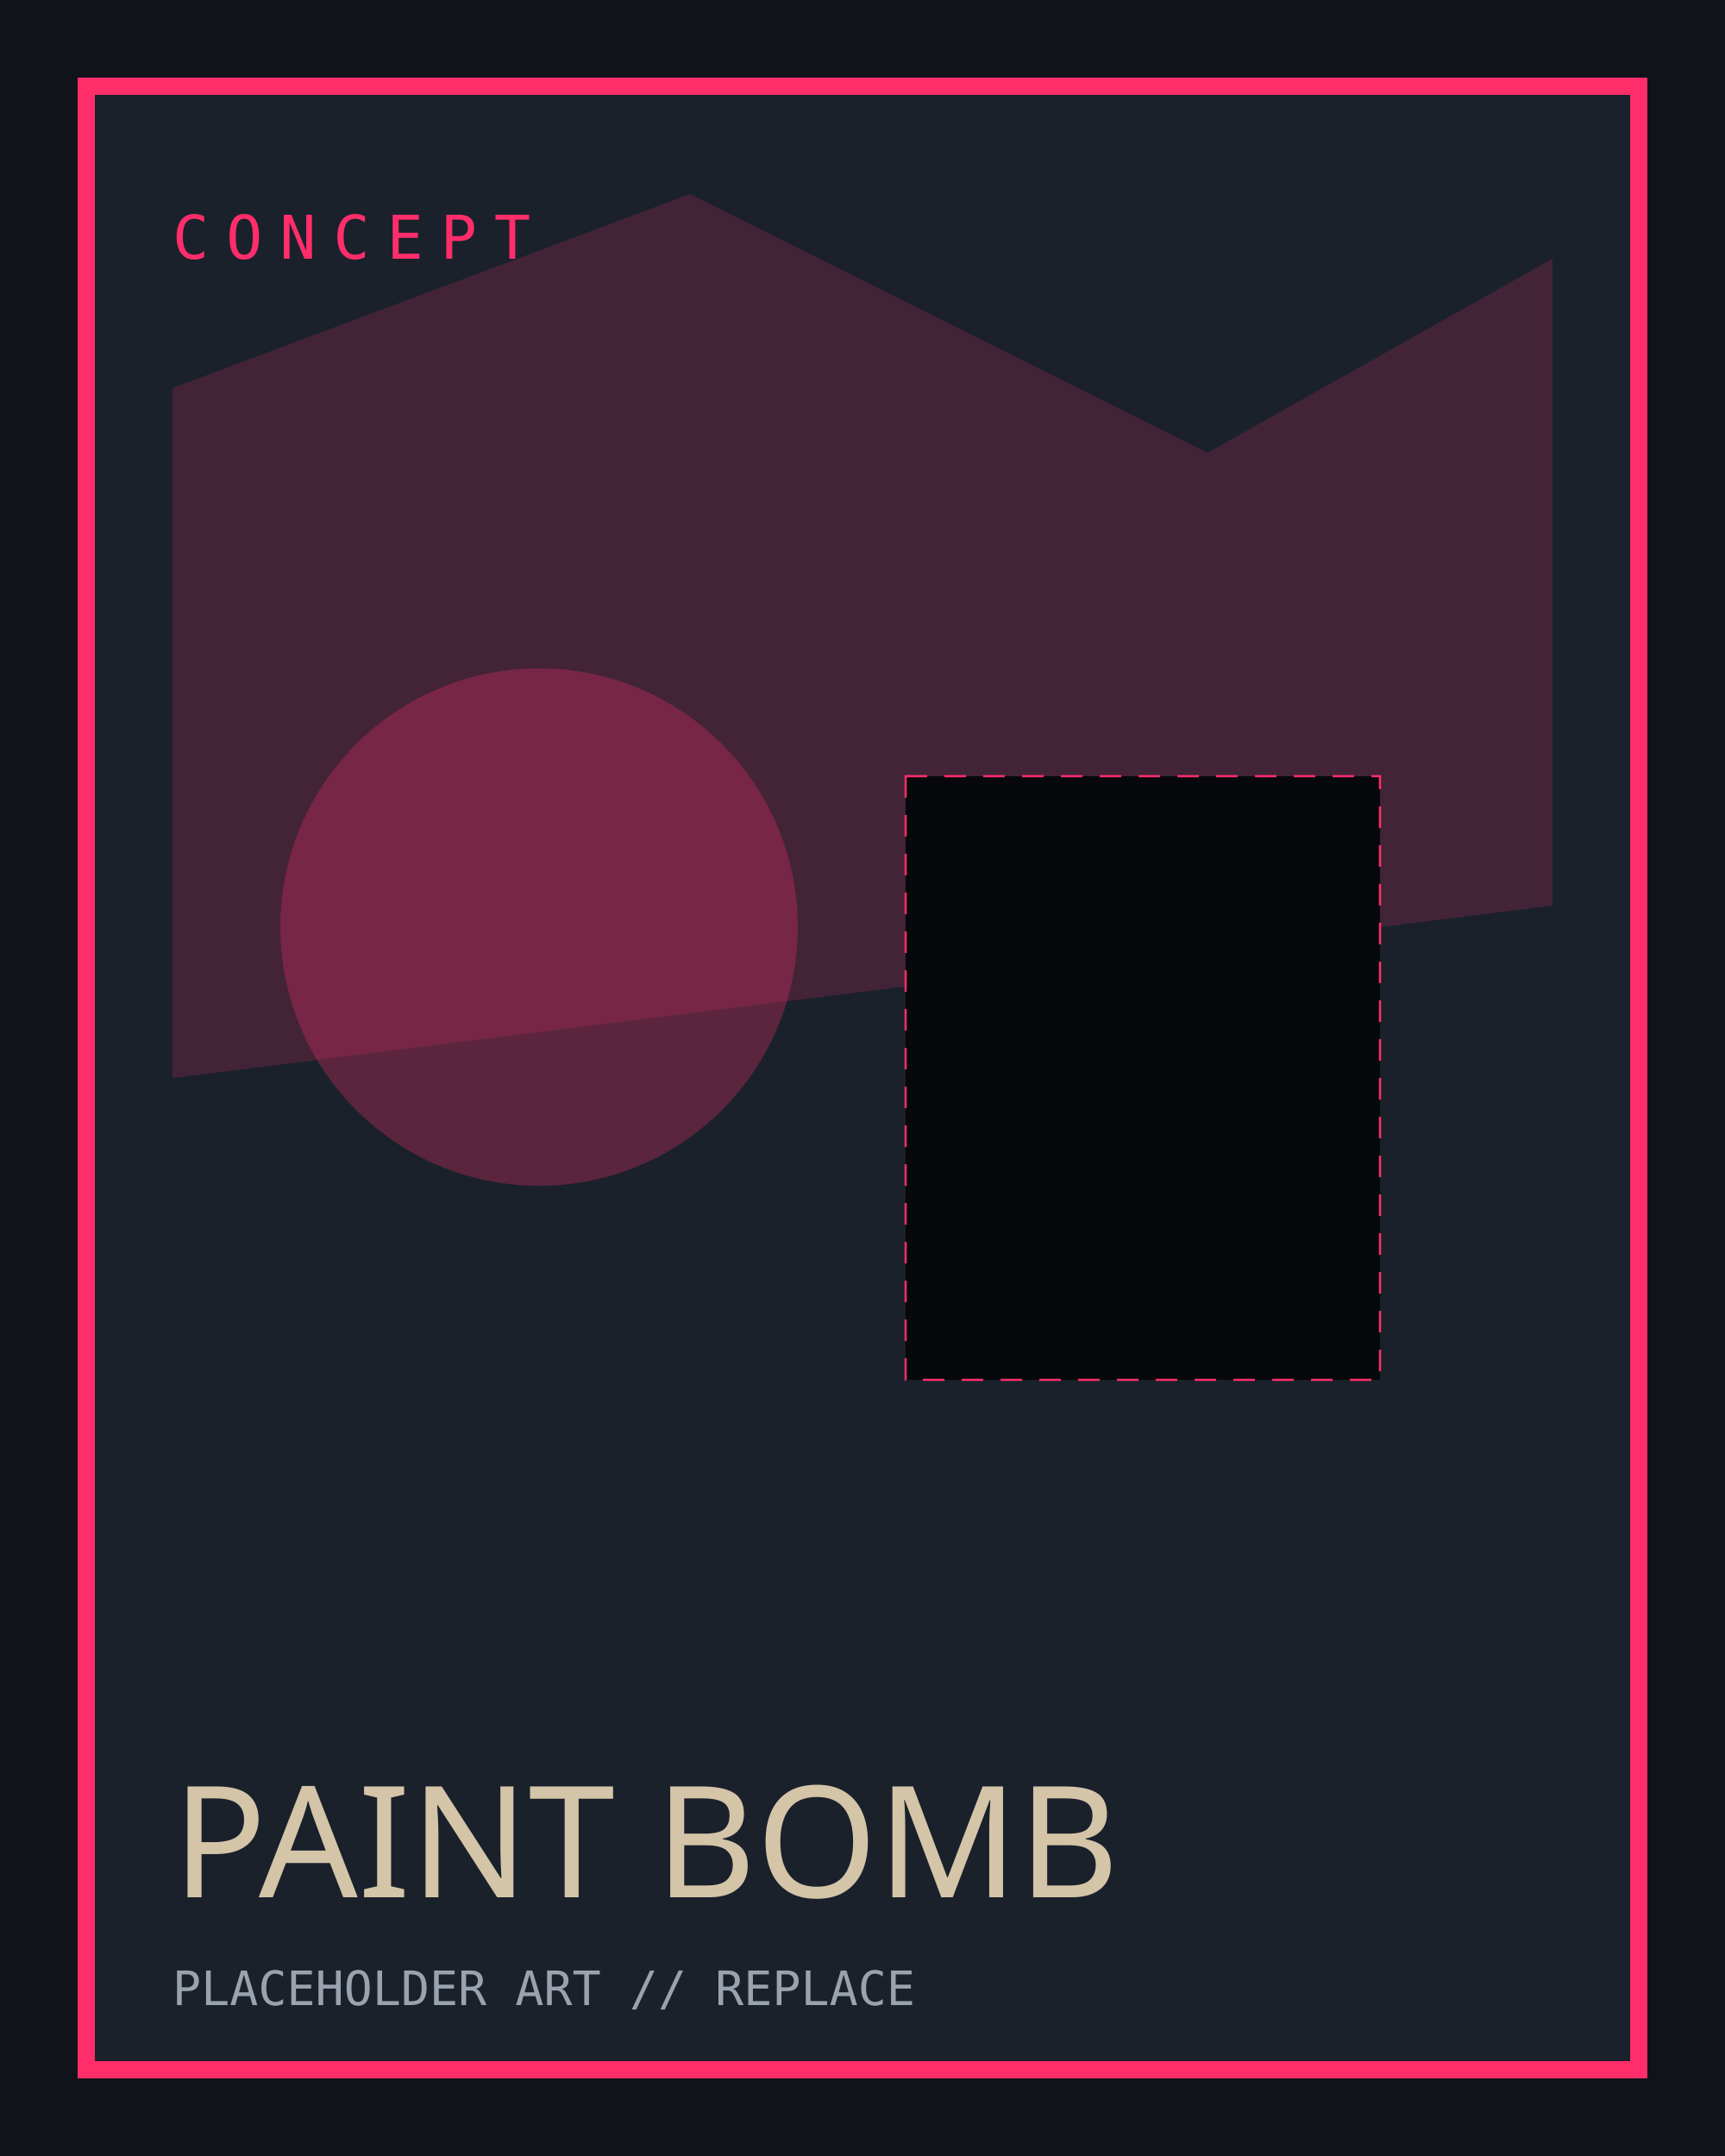
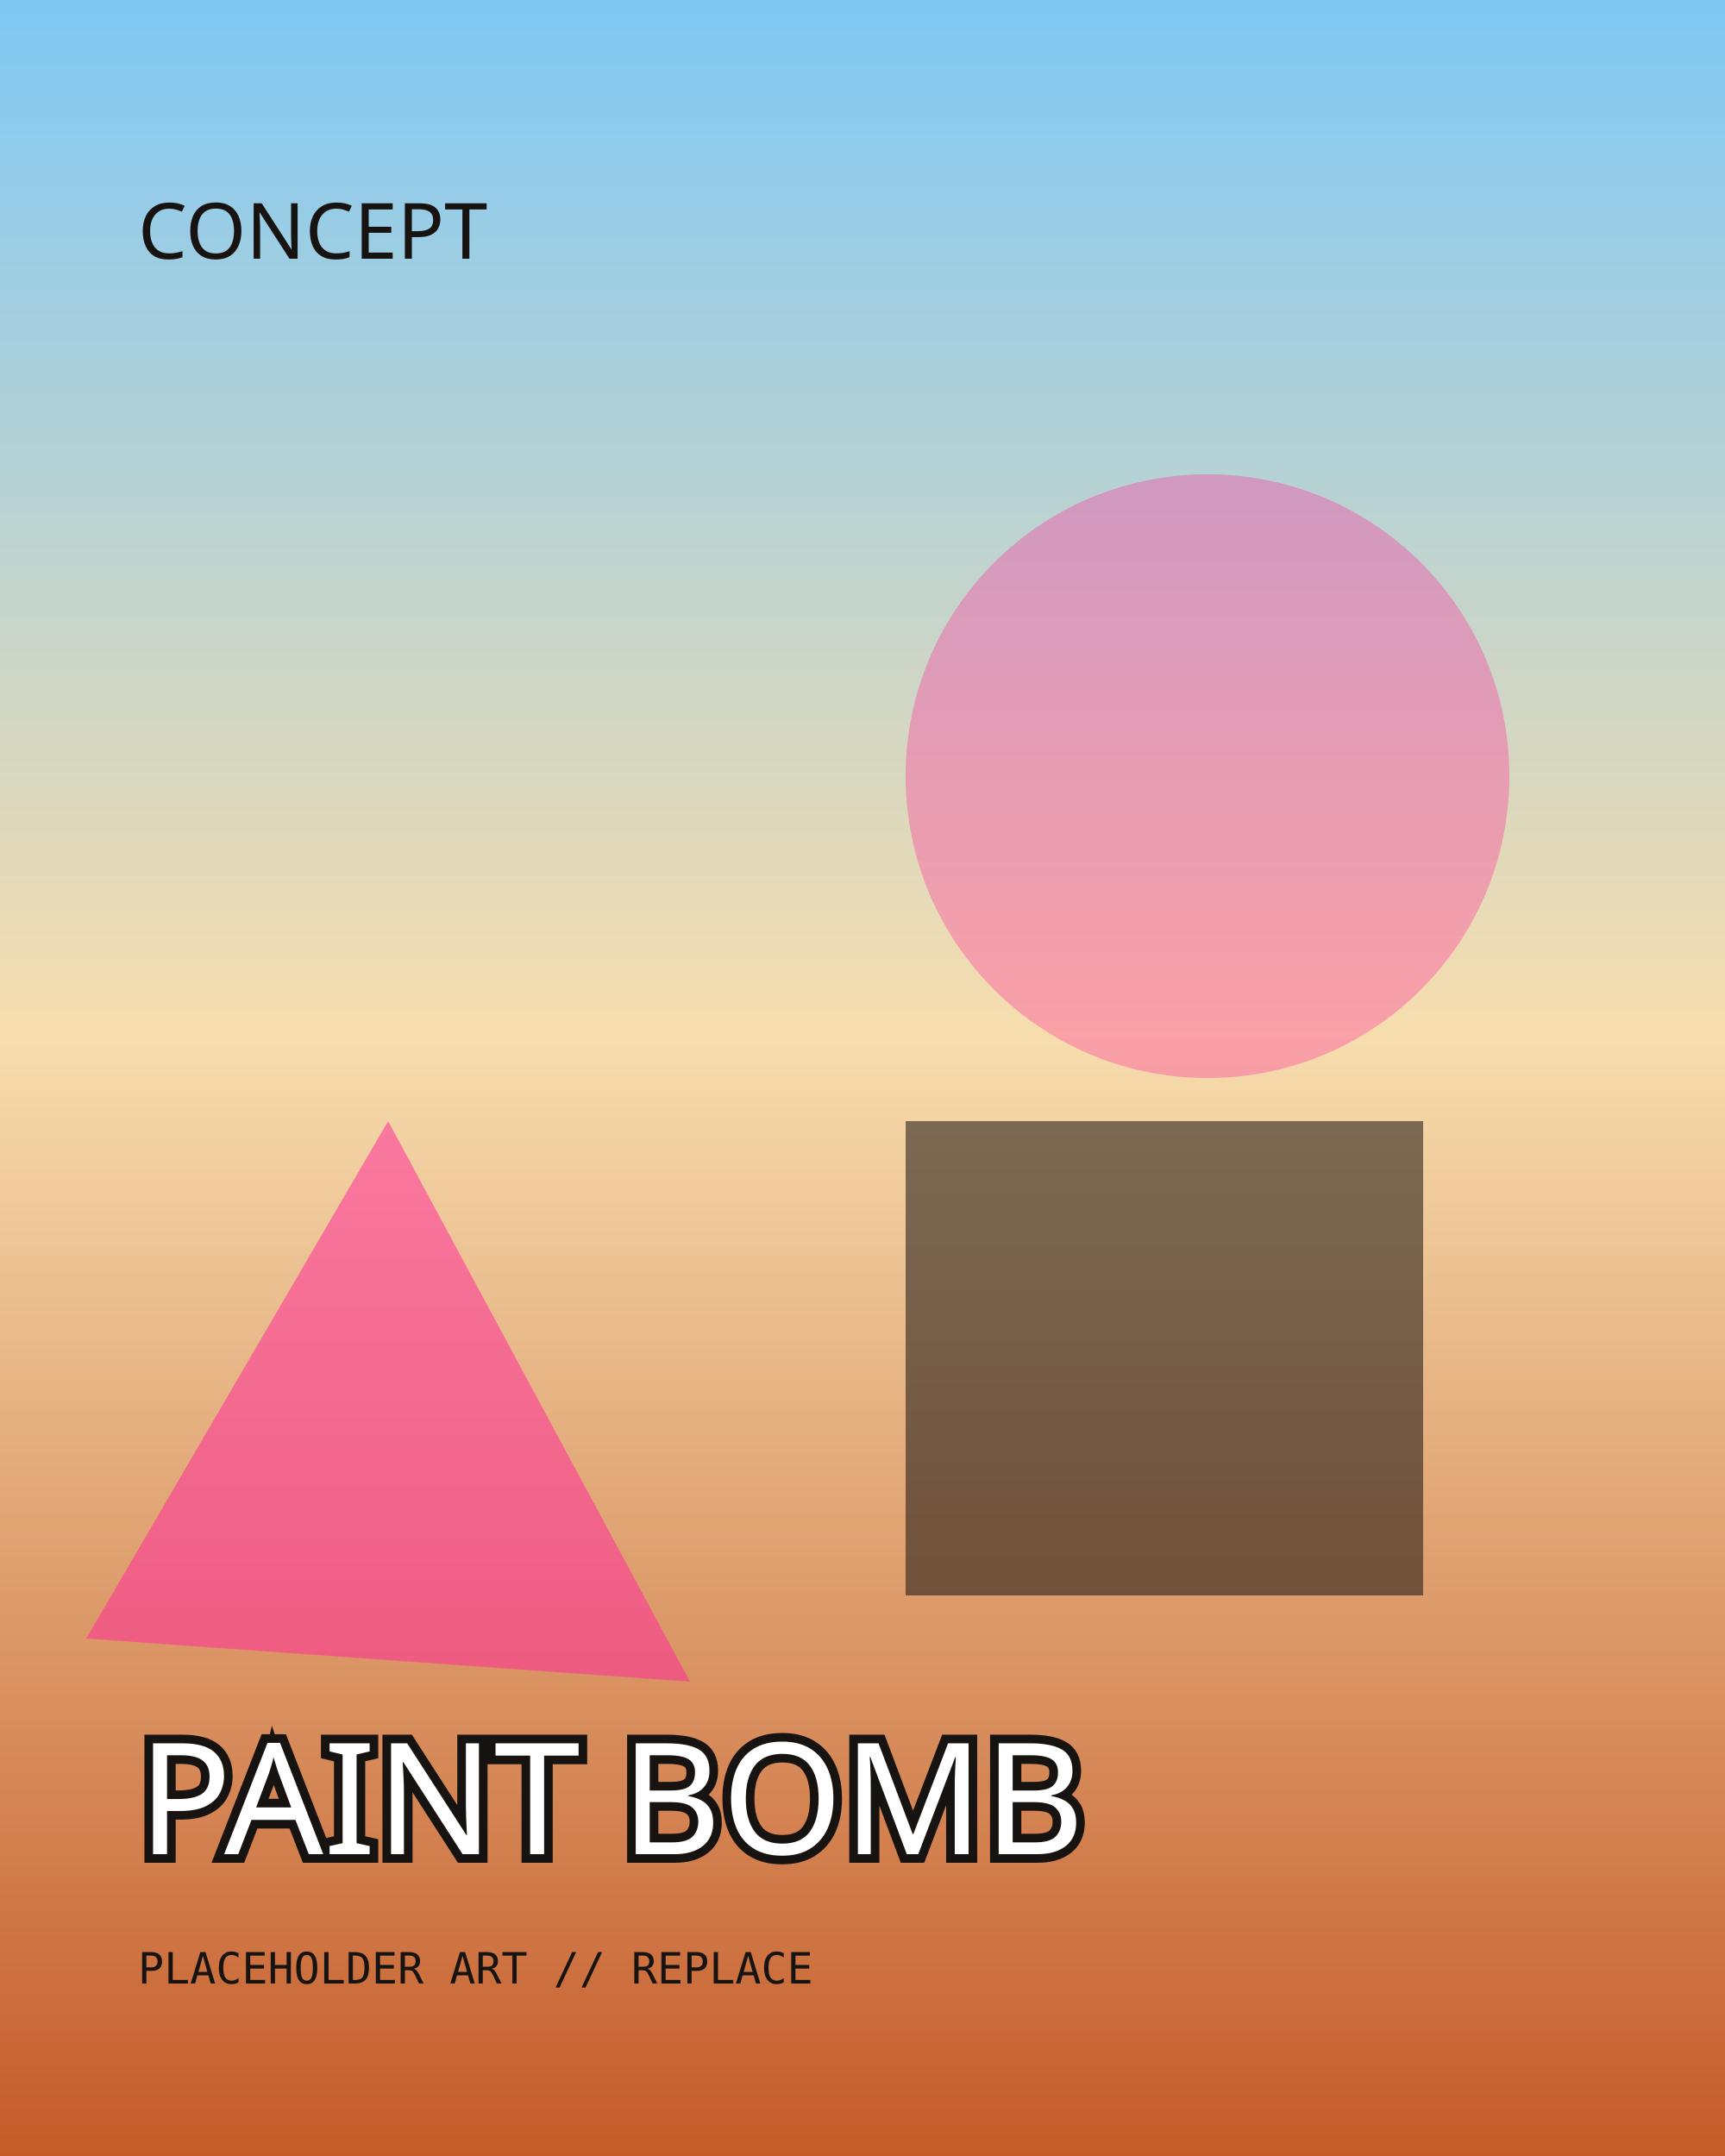
<svg xmlns="http://www.w3.org/2000/svg" viewBox="0 0 800 1000" role="img" aria-label="PAINT BOMB">
-   <rect width="800" height="1000" fill="#10131a" />
-   <rect x="40" y="40" width="720" height="920" fill="#1a212b" stroke="#ff2d6a" stroke-width="8" />
-   <polygon points="80,180 320,90 560,210 720,120 720,420 80,500" fill="#ff2d6a" opacity="0.18" />
-   <circle cx="250" cy="430" r="120" fill="#ff2d6a" opacity="0.28" />
-   <rect x="420" y="360" width="220" height="280" fill="#07080c" stroke="#ff2d6a" stroke-dasharray="10 8" />
-   <text x="80" y="120" fill="#ff2d6a" font-family="monospace" font-size="28" letter-spacing="8">CONCEPT</text>
-   <text x="80" y="880" fill="#d4c4a8" font-family="Impact, sans-serif" font-size="72">PAINT BOMB</text>
-   <text x="80" y="930" fill="#9aa3ad" font-family="monospace" font-size="22">PLACEHOLDER ART // REPLACE</text>
+   <defs>
+     <linearGradient id="sky-paint-bomb" x1="0" y1="0" x2="0" y2="1">
+       <stop offset="0%" stop-color="#7ec8f5" />
+       <stop offset="48%" stop-color="#f7ddae" />
+       <stop offset="100%" stop-color="#c45a28" />
+     </linearGradient>
+   </defs>
+   <rect width="800" height="1000" fill="url(#sky-paint-bomb)" />
+   <path d="M40 760 L180 520 L320 780 Z" fill="#ff2d9a" opacity="0.55" />
+   <circle cx="560" cy="360" r="140" fill="#ff2d9a" opacity="0.35" />
+   <rect x="420" y="520" width="240" height="220" fill="#171310" opacity="0.55" />
+   <text x="64" y="120" fill="#171310" font-family="Impact, sans-serif" font-size="36">CONCEPT</text>
+   <text x="64" y="860" fill="#fff" font-family="Impact, sans-serif" font-size="72" stroke="#171310" stroke-width="8" paint-order="stroke">PAINT BOMB</text>
+   <text x="64" y="920" fill="#171310" font-family="monospace" font-size="20">PLACEHOLDER ART // REPLACE</text>
</svg>
